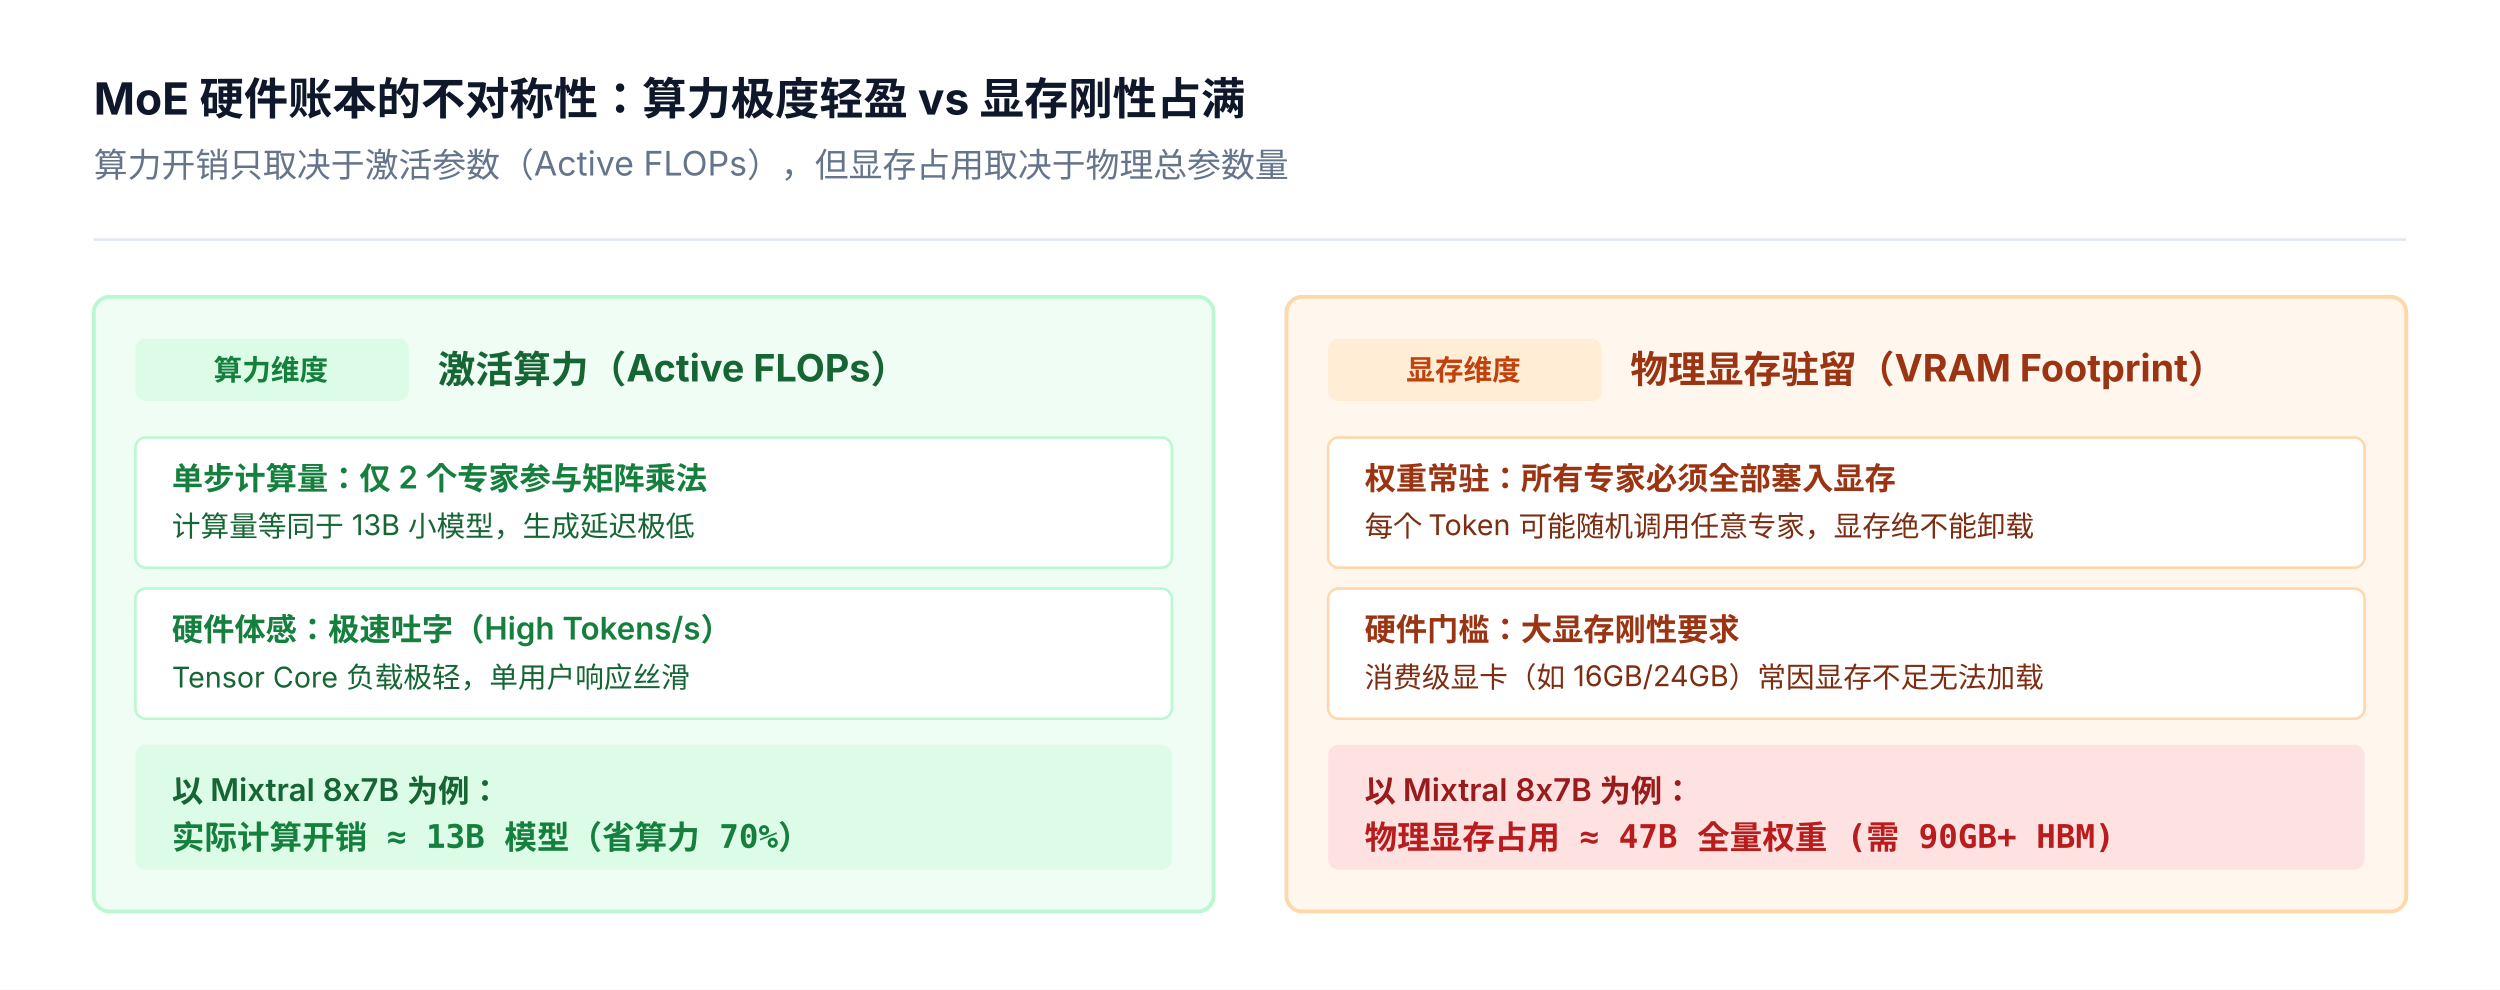
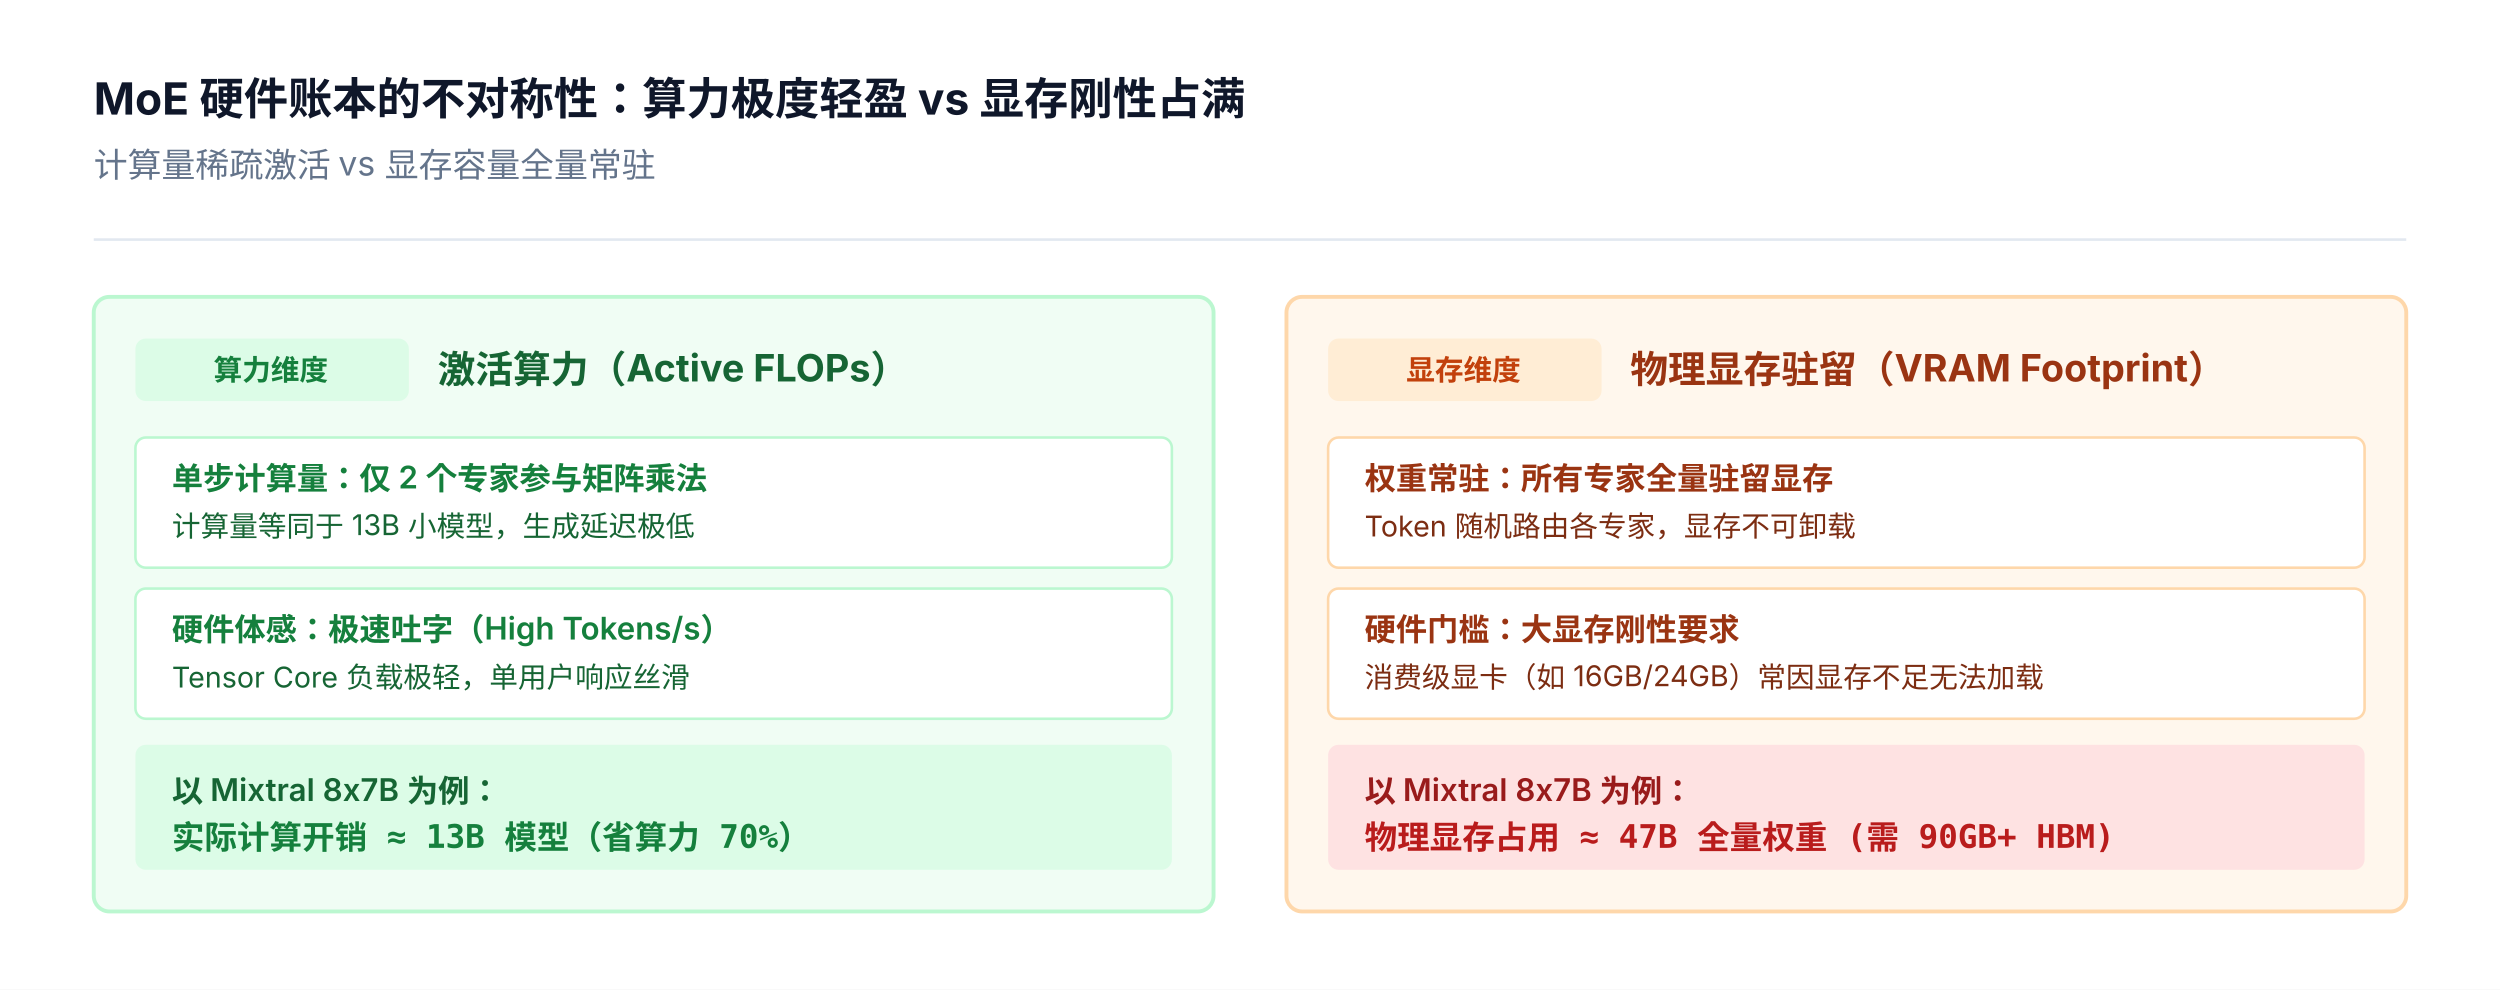
<svg xmlns="http://www.w3.org/2000/svg" viewBox="0 0 960 380" width="960" height="380">
  <defs>
    <style>
      text { font-family: -apple-system, BlinkMacSystemFont, "PingFang SC", "Segoe UI", "Noto Sans SC", sans-serif; }
      .title { font-size: 17px; font-weight: 700; fill: #0f172a; }
      .subtitle { font-size: 13px; font-weight: 400; fill: #64748b; }
      .col-title { font-size: 14.5px; font-weight: 700; }
      .tag { font-size: 11px; font-weight: 600; }
      .row-title { font-size: 12px; font-weight: 600; }
      .row-desc { font-size: 11px; font-weight: 400; }
      .mono-val { font-family: "IBM Plex Mono", monospace; font-size: 12.5px; font-weight: 700; }
    </style>
  </defs>
  <rect width="960" height="380" fill="#ffffff" />
  <text x="36" y="44" class="title">MoE 硬件账本的不对称性：算力极度轻盈 vs 显存刚性占满</text>
-   <text x="36" y="68" class="subtitle">算力开销只取决于激活参数（Active FLOPs），但显存占用取决于物理总参数量</text>
+   <text x="36" y="68" class="subtitle">计算量稀疏激活 vs 显存容量全量常驻</text>
  <line x1="36" y1="92" x2="924" y2="92" stroke="#e2e8f0" stroke-width="1" />
  <g transform="translate(36, 114)">
    <rect width="430" height="236" rx="6" fill="#f0fdf4" stroke="#bbf7d0" stroke-width="1.5" />
    <rect x="16" y="16" width="105" height="24" rx="4" fill="#dcfce7" />
    <text x="68" y="32" text-anchor="middle" class="tag" fill="#15803d">算力维度</text>
    <text x="132" y="33" class="col-title" fill="#166534">激活算力（Active FLOPs）</text>
    <g transform="translate(16, 54)">
      <rect width="398" height="50" rx="4" fill="#ffffff" stroke="#bbf7d0" />
      <text x="14" y="20" class="row-title" fill="#15803d">单步计算量：仅 2 个专家参与矩阵乘法</text>
      <text x="14" y="38" class="row-desc" fill="#166534">计算量等同于 13B 小模型，生成延迟极低</text>
    </g>
    <g transform="translate(16, 112)">
      <rect width="398" height="50" rx="4" fill="#ffffff" stroke="#bbf7d0" />
      <text x="14" y="20" class="row-title" fill="#15803d">硬件体感：极速吐字（High Tokens/s）</text>
      <text x="14" y="38" class="row-desc" fill="#166534">Tensor Core 负载极轻，单用户响应丝滑</text>
    </g>
    <g transform="translate(16, 172)">
      <rect width="398" height="48" rx="4" fill="#dcfce7" />
      <text x="14" y="22" class="row-title" fill="#166534">以 Mixtral 8x7B 为例：</text>
      <text x="14" y="40" class="mono-val" fill="#15803d">实际计算开销 ≈ 13B 模型（省算力 70%）</text>
    </g>
  </g>
  <g transform="translate(494, 114)">
    <rect width="430" height="236" rx="6" fill="#fff7ed" stroke="#fed7aa" stroke-width="1.5" />
    <rect x="16" y="16" width="105" height="24" rx="4" fill="#ffedd5" />
    <text x="68" y="32" text-anchor="middle" class="tag" fill="#c2410c">显存维度</text>
    <text x="132" y="33" class="col-title" fill="#9a3412">物理显存驻留（VRAM Footprint）</text>
    <g transform="translate(16, 54)">
      <rect width="398" height="50" rx="4" fill="#ffffff" stroke="#fed7aa" />
-       <text x="14" y="20" class="row-title" fill="#9a3412">权重常驻：所有专家必须全部塞入显存</text>
-       <text x="14" y="38" class="row-desc" fill="#7c2d12">每个 Token 可能随机调用任意专家，显存绝不能卸载</text>
+       <text x="14" y="20" class="row-title" fill="#9a3412">权重常驻：所有专家全量驻留显存</text>
+       <text x="14" y="38" class="row-desc" fill="#7c2d12">Token 随机路由各专家，显存不可卸载</text>
    </g>
    <g transform="translate(16, 112)">
      <rect width="398" height="50" rx="4" fill="#ffffff" stroke="#fed7aa" />
      <text x="14" y="20" class="row-title" fill="#9a3412">硬件门槛：大显存刚性要求</text>
      <text x="14" y="38" class="row-desc" fill="#7c2d12">消费级显卡（如 16GB/24GB）常因显存不足无法加载</text>
    </g>
    <g transform="translate(16, 172)">
      <rect width="398" height="48" rx="4" fill="#fee2e2" />
      <text x="14" y="22" class="row-title" fill="#991b1b">以 Mixtral 8x7B 为例：</text>
      <text x="14" y="40" class="mono-val" fill="#b91c1c">物理显存占用 ≈ 47B 全量权重 (需 90GB+ HBM)</text>
    </g>
  </g>
</svg>
